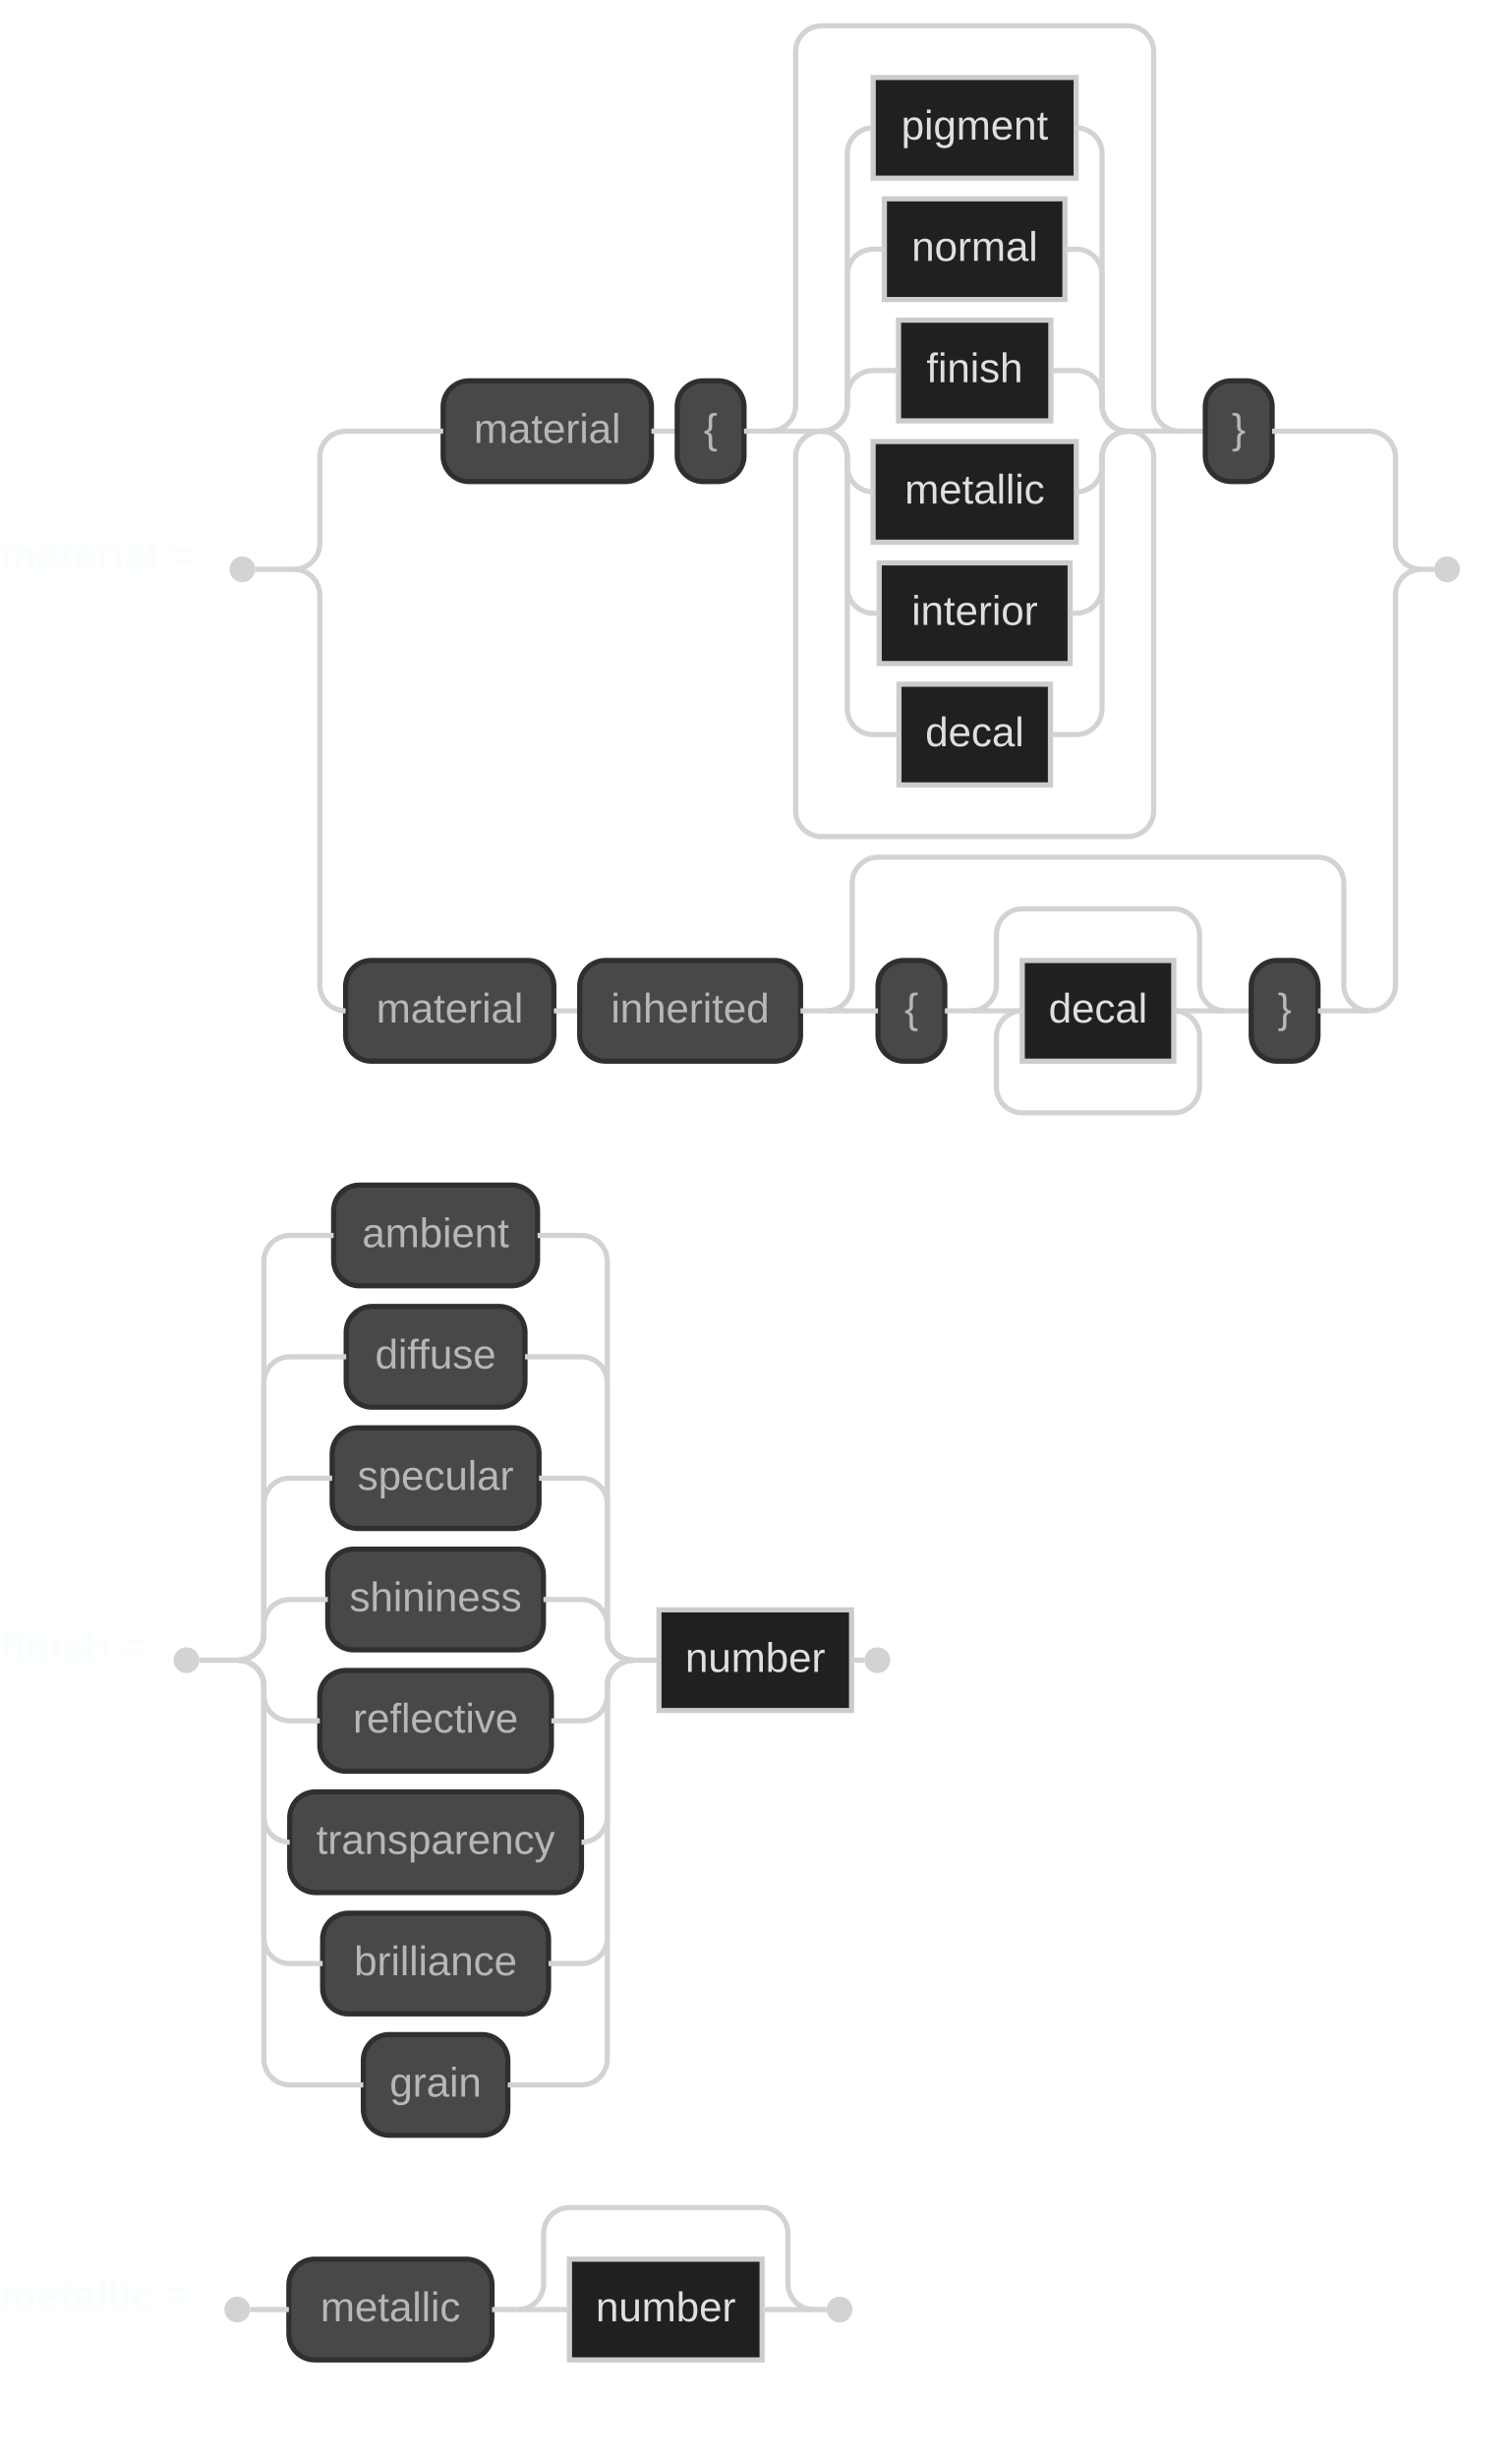
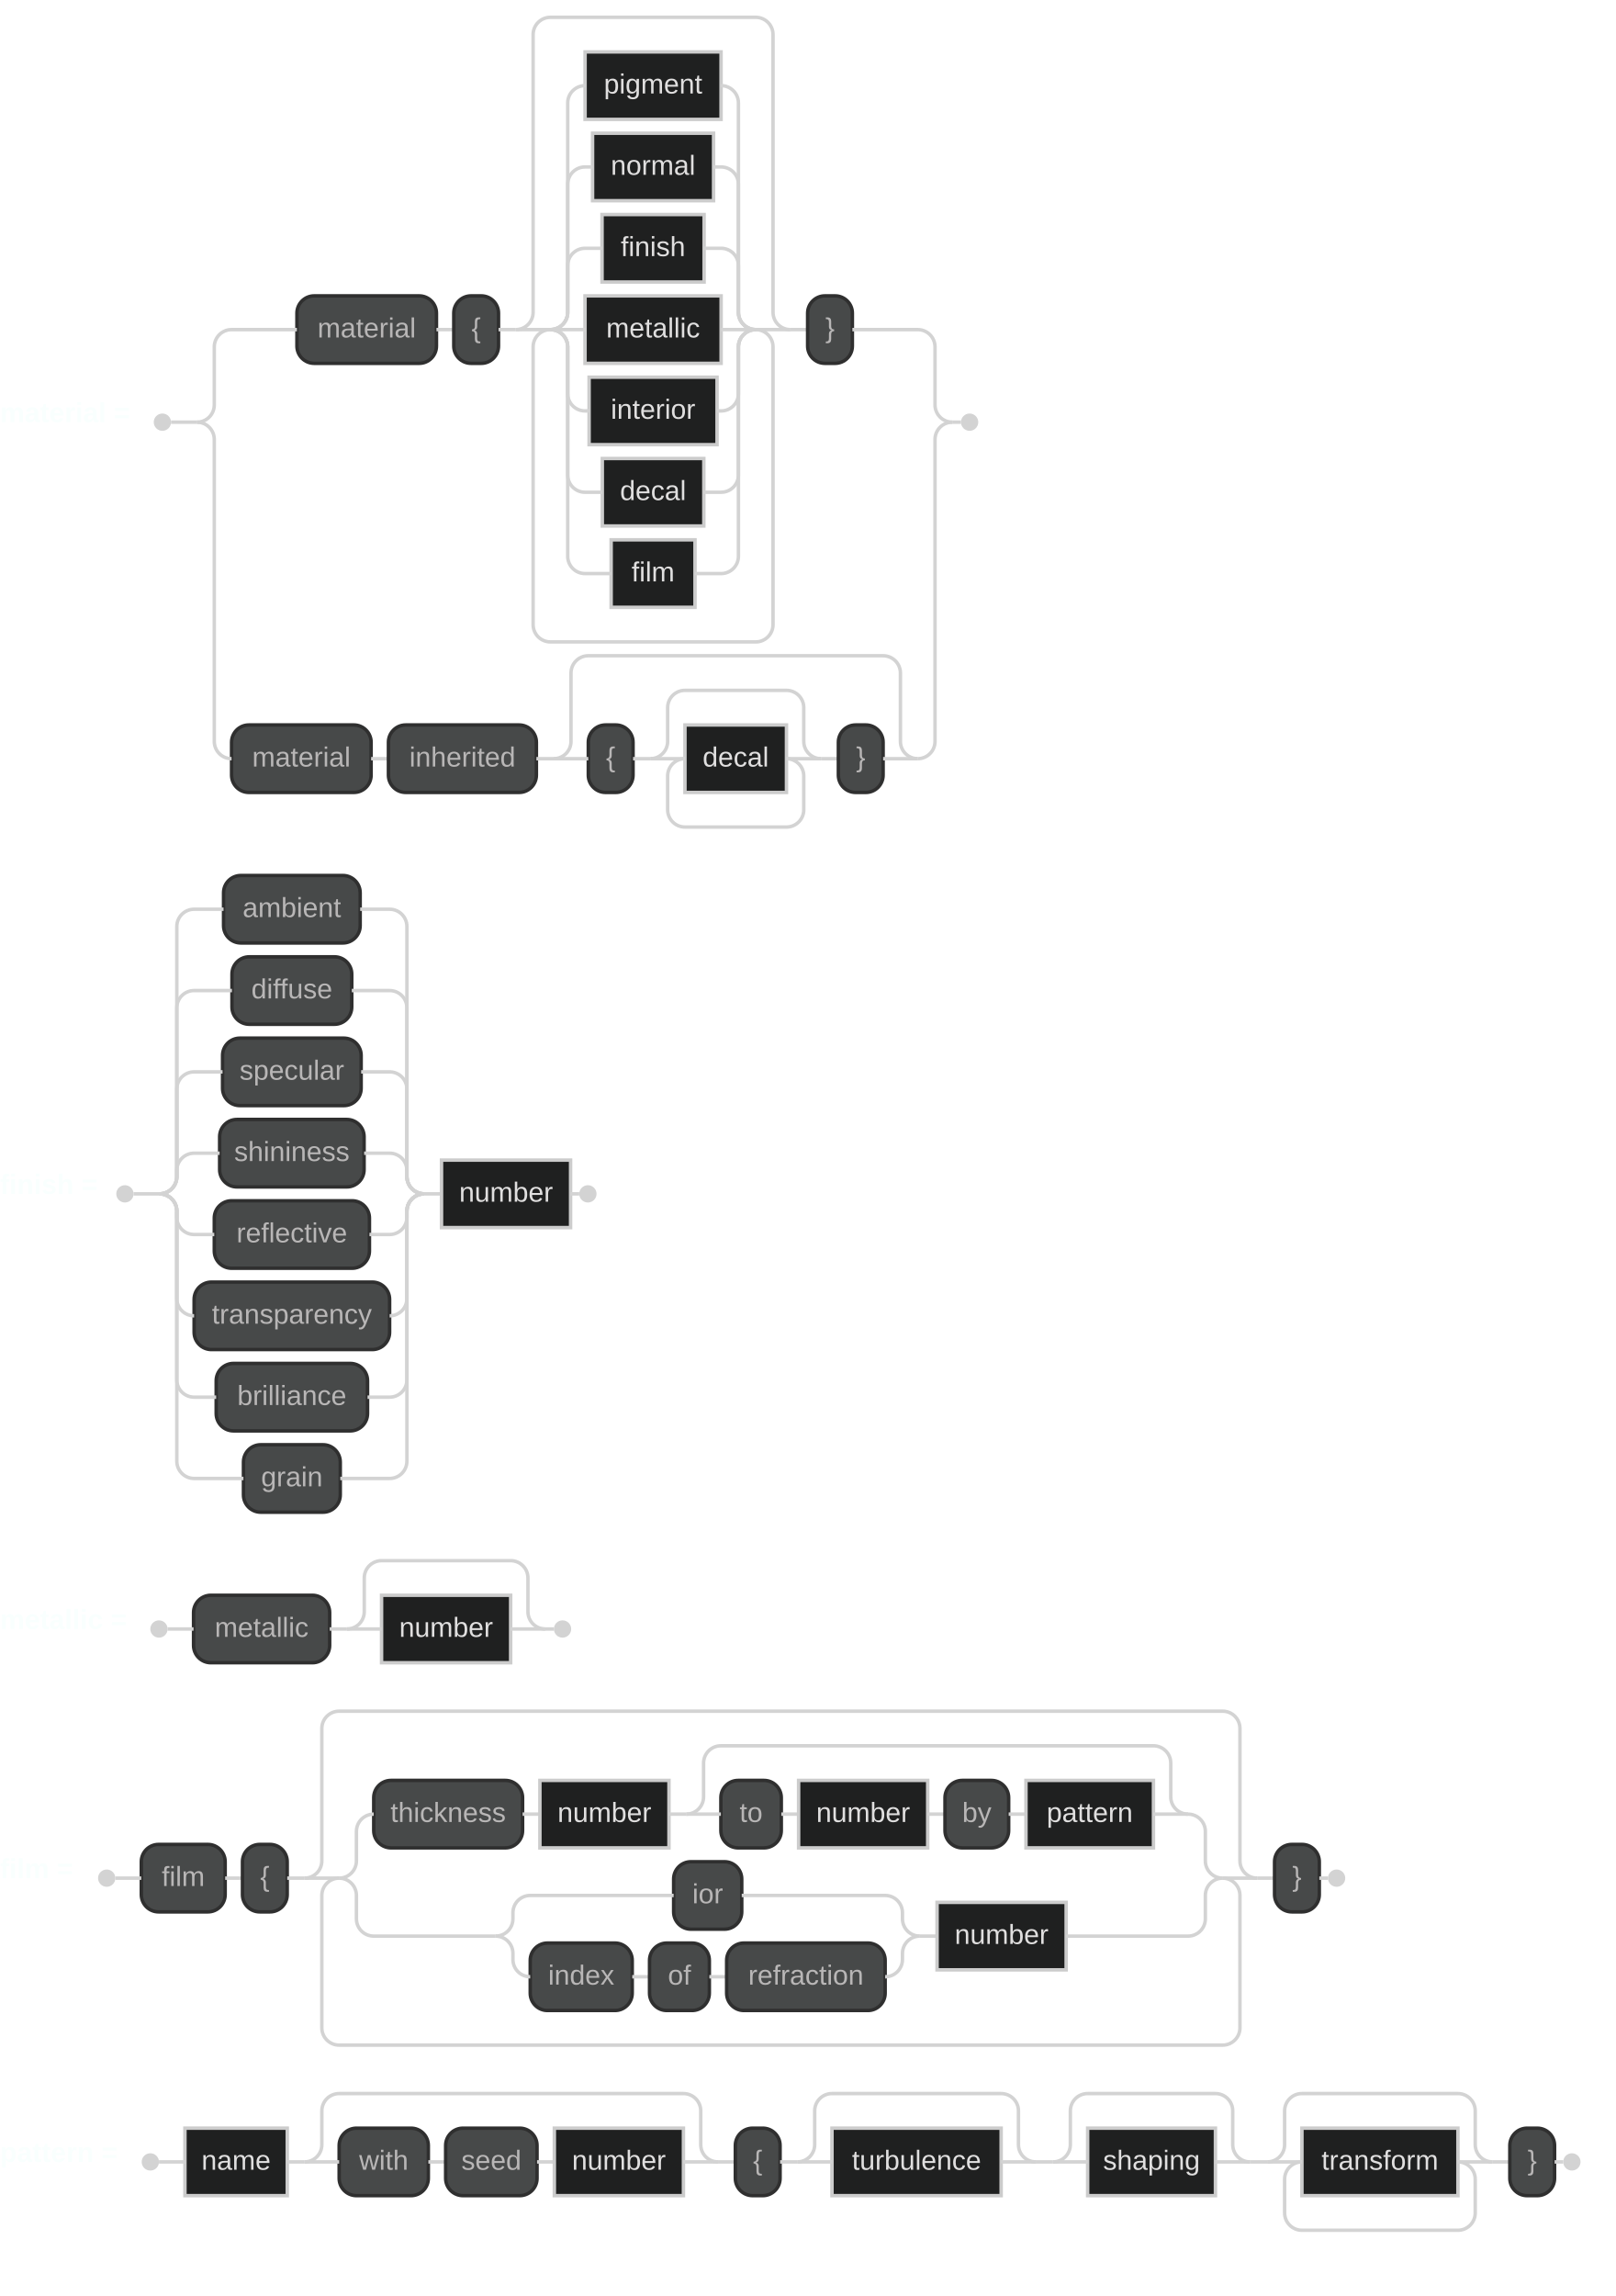
- <svg xmlns="http://www.w3.org/2000/svg" id="my-svg" width="100%" class="railroad-diagram" style="max-width: 585.531px; background-color: transparent;" viewBox="0 0 585.531 952" role="graphics-document document" aria-roledescription="railroadEbnf">
+ <svg xmlns="http://www.w3.org/2000/svg" id="my-svg" width="100%" class="railroad-diagram" style="max-width: 933.703px; background-color: transparent;" viewBox="0 0 933.703 1327" role="graphics-document document" aria-roledescription="railroadEbnf">
  <style>#my-svg{font-family:"trebuchet ms",verdana,arial,sans-serif;font-size:16px;fill:#ccc;}@keyframes edge-animation-frame{from{stroke-dashoffset:0;}}@keyframes dash{to{stroke-dashoffset:0;}}#my-svg .edge-animation-slow{stroke-dasharray:9,5!important;stroke-dashoffset:900;animation:dash 50s linear infinite;stroke-linecap:round;}#my-svg .edge-animation-fast{stroke-dasharray:9,5!important;stroke-dashoffset:900;animation:dash 20s linear infinite;stroke-linecap:round;}#my-svg .error-icon{fill:#a44141;}#my-svg .error-text{fill:#ddd;stroke:#ddd;}#my-svg .edge-thickness-normal{stroke-width:1px;}#my-svg .edge-thickness-thick{stroke-width:3.5px;}#my-svg .edge-pattern-solid{stroke-dasharray:0;}#my-svg .edge-thickness-invisible{stroke-width:0;fill:none;}#my-svg .edge-pattern-dashed{stroke-dasharray:3;}#my-svg .edge-pattern-dotted{stroke-dasharray:2;}#my-svg .marker{fill:lightgrey;stroke:lightgrey;}#my-svg .marker.cross{stroke:lightgrey;}#my-svg svg{font-family:"trebuchet ms",verdana,arial,sans-serif;font-size:16px;}#my-svg p{margin:0;}#my-svg .railroad-diagram{font-family:"trebuchet ms",verdana,arial,sans-serif;font-size:16px;}#my-svg .railroad-terminal rect{fill:hsl(180, 1.587%, 28.353%);stroke:hsl(180, 0%, 18.353%);stroke-width:2px;}#my-svg .railroad-terminal text{fill:rgb(183.848, 181.552, 181.552);font-family:"trebuchet ms",verdana,arial,sans-serif;font-size:16px;text-anchor:middle;dominant-baseline:middle;}#my-svg .railroad-nonterminal rect{fill:#1f2020;stroke:#cccccc;stroke-width:2px;}#my-svg .railroad-nonterminal text{fill:#e0dfdf;font-family:"trebuchet ms",verdana,arial,sans-serif;font-size:16px;text-anchor:middle;dominant-baseline:middle;}#my-svg .railroad-line{stroke:lightgrey;stroke-width:2px;fill:none;}#my-svg .railroad-start circle,#my-svg .railroad-end circle{fill:lightgrey;}#my-svg .railroad-comment ellipse{fill:#181818;stroke:hsl(20, 0%, 2.353%);stroke-width:2px;}#my-svg .railroad-comment text{fill:rgb(223, 223.667, 224);font-style:italic;font-family:"trebuchet ms",verdana,arial,sans-serif;font-size:16px;text-anchor:middle;dominant-baseline:middle;}#my-svg .railroad-special rect{fill:hsl(20, 1.587%, 12.353%);stroke:hsl(20, 0%, 2.353%);stroke-width:2px;stroke-dasharray:5,3;}#my-svg .railroad-special text{fill:#e0dfdf;font-family:"trebuchet ms",verdana,arial,sans-serif;font-size:16px;text-anchor:middle;dominant-baseline:middle;}#my-svg .railroad-rule-name{font-weight:bold;fill:#F9FFFE;font-family:"trebuchet ms",verdana,arial,sans-serif;font-size:16px;}#my-svg .node .neo-node{stroke:#ccc;}#my-svg [data-look="neo"].node rect,#my-svg [data-look="neo"].cluster rect,#my-svg [data-look="neo"].node polygon{stroke:url(#my-svg-gradient);filter:drop-shadow( 1px 2px 2px rgba(185,185,185,1));}#my-svg [data-look="neo"].swimlane.cluster rect{filter:none;}#my-svg [data-look="neo"].node path{stroke:url(#my-svg-gradient);stroke-width:1px;}#my-svg [data-look="neo"].node .outer-path{filter:drop-shadow( 1px 2px 2px rgba(185,185,185,1));}#my-svg [data-look="neo"].node .neo-line path{stroke:#ccc;filter:none;}#my-svg [data-look="neo"].node circle{stroke:url(#my-svg-gradient);filter:drop-shadow( 1px 2px 2px rgba(185,185,185,1));}#my-svg [data-look="neo"].node circle .state-start{fill:#000000;}#my-svg [data-look="neo"].icon-shape .icon{fill:url(#my-svg-gradient);filter:drop-shadow( 1px 2px 2px rgba(185,185,185,1));}#my-svg [data-look="neo"].icon-shape .icon-neo path{stroke:url(#my-svg-gradient);filter:drop-shadow( 1px 2px 2px rgba(185,185,185,1));}#my-svg :root{--mermaid-font-family:"trebuchet ms",verdana,arial,sans-serif;}</style>
  <g />
  <g class="railroad-rule" transform="translate(0, 10)">
    <g transform="translate(113.875, 0)">
      <g class="railroad-choice">
        <g class="railroad-sequence" transform="translate(57.77344, 0)">
-           <g class="railroad-terminal" transform="translate(0, 137.5)">
+           <g class="railroad-terminal" transform="translate(0, 161)">
            <rect x="0" y="0" width="80.672" height="39" rx="10" ry="10" />
            <text x="40.336" y="19.5">material</text>
          </g>
-           <path class="railroad-line" d="M 80.672 157 L 90.672 157" />
-           <g class="railroad-terminal" transform="translate(90.67188, 137.5)">
+           <path class="railroad-line" d="M 80.672 180.5 L 90.672 180.5" />
+           <g class="railroad-terminal" transform="translate(90.67188, 161)">
            <rect x="0" y="0" width="25.875" height="39" rx="10" ry="10" />
            <text x="12.938" y="19.5">{</text>
          </g>
-           <path class="railroad-line" d="M 116.547 157 L 126.547 157" />
+           <path class="railroad-line" d="M 116.547 180.5 L 126.547 180.5" />
          <g class="railroad-repetition" transform="translate(126.5469, 0)">
            <g class="railroad-choice" transform="translate(20, 20)">
              <g class="railroad-nonterminal" transform="translate(20.03906, 0)">
                <rect x="0" y="0" width="78.609" height="39" />
                <text x="39.305" y="19.5">pigment</text>
              </g>
-               <path class="railroad-line" d="M 0 137 A 10 10 0 0 0 10 127 L 10 29.5 A 10 10 0 0 1 20 19.5 L 20.039 19.5" />
-               <path class="railroad-line" d="M 98.648 19.5 L 98.688 19.5 A 10 10 0 0 1 108.688 29.5 L 108.688 127 A 10 10 0 0 0 118.688 137" />
+               <path class="railroad-line" d="M 0 160.5 A 10 10 0 0 0 10 150.5 L 10 29.5 A 10 10 0 0 1 20 19.5 L 20.039 19.5" />
+               <path class="railroad-line" d="M 98.648 19.5 L 98.688 19.5 A 10 10 0 0 1 108.688 29.5 L 108.688 150.5 A 10 10 0 0 0 118.688 160.5" />
              <g class="railroad-nonterminal" transform="translate(24.36719, 47)">
                <rect x="0" y="0" width="69.953" height="39" />
                <text x="34.977" y="19.5">normal</text>
              </g>
-               <path class="railroad-line" d="M 0 137 A 10 10 0 0 0 10 127 L 10 76.5 A 10 10 0 0 1 20 66.5 L 24.367 66.5" />
-               <path class="railroad-line" d="M 94.32 66.5 L 98.688 66.5 A 10 10 0 0 1 108.688 76.5 L 108.688 127 A 10 10 0 0 0 118.688 137" />
+               <path class="railroad-line" d="M 0 160.5 A 10 10 0 0 0 10 150.5 L 10 76.5 A 10 10 0 0 1 20 66.5 L 24.367 66.5" />
+               <path class="railroad-line" d="M 94.32 66.5 L 98.688 66.5 A 10 10 0 0 1 108.688 76.5 L 108.688 150.5 A 10 10 0 0 0 118.688 160.5" />
              <g class="railroad-nonterminal" transform="translate(29.84375, 94)">
                <rect x="0" y="0" width="59" height="39" />
                <text x="29.5" y="19.5">finish</text>
              </g>
-               <path class="railroad-line" d="M 0 137 A 10 10 0 0 0 10 127 L 10 123.5 A 10 10 0 0 1 20 113.5 L 29.844 113.5" />
-               <path class="railroad-line" d="M 88.844 113.5 L 98.688 113.5 A 10 10 0 0 1 108.688 123.5 L 108.688 127 A 10 10 0 0 0 118.688 137" />
+               <path class="railroad-line" d="M 0 160.5 A 10 10 0 0 0 10 150.5 L 10 123.5 A 10 10 0 0 1 20 113.5 L 29.844 113.5" />
+               <path class="railroad-line" d="M 88.844 113.5 L 98.688 113.5 A 10 10 0 0 1 108.688 123.5 L 108.688 150.5 A 10 10 0 0 0 118.688 160.5" />
              <g class="railroad-nonterminal" transform="translate(20, 141)">
                <rect x="0" y="0" width="78.688" height="39" />
                <text x="39.344" y="19.5">metallic</text>
              </g>
-               <path class="railroad-line" d="M 0 137 A 10 10 0 0 1 10 147 L 10 150.5 A 10 10 0 0 0 20 160.5 L 20 160.5" />
-               <path class="railroad-line" d="M 98.688 160.5 L 98.688 160.5 A 10 10 0 0 0 108.688 150.5 L 108.688 147 A 10 10 0 0 1 118.688 137" />
+               <path class="railroad-line" d="M 0 160.5 L 20 160.5" />
+               <path class="railroad-line" d="M 98.688 160.5 L 118.688 160.5" />
              <g class="railroad-nonterminal" transform="translate(22.35938, 188)">
                <rect x="0" y="0" width="73.969" height="39" />
                <text x="36.984" y="19.5">interior</text>
              </g>
-               <path class="railroad-line" d="M 0 137 A 10 10 0 0 1 10 147 L 10 197.5 A 10 10 0 0 0 20 207.5 L 22.359 207.5" />
-               <path class="railroad-line" d="M 96.328 207.5 L 98.688 207.5 A 10 10 0 0 0 108.688 197.5 L 108.688 147 A 10 10 0 0 1 118.688 137" />
+               <path class="railroad-line" d="M 0 160.5 A 10 10 0 0 1 10 170.5 L 10 197.5 A 10 10 0 0 0 20 207.5 L 22.359 207.5" />
+               <path class="railroad-line" d="M 96.328 207.5 L 98.688 207.5 A 10 10 0 0 0 108.688 197.5 L 108.688 170.5 A 10 10 0 0 1 118.688 160.5" />
              <g class="railroad-nonterminal" transform="translate(30, 235)">
                <rect x="0" y="0" width="58.688" height="39" />
                <text x="29.344" y="19.5">decal</text>
              </g>
-               <path class="railroad-line" d="M 0 137 A 10 10 0 0 1 10 147 L 10 244.5 A 10 10 0 0 0 20 254.5 L 30 254.5" />
-               <path class="railroad-line" d="M 88.688 254.5 L 98.688 254.5 A 10 10 0 0 0 108.688 244.5 L 108.688 147 A 10 10 0 0 1 118.688 137" />
-             </g>
-             <path class="railroad-line" d="M 0 157 L 20 157" />
-             <path class="railroad-line" d="M 138.688 157 L 158.688 157" />
-             <path class="railroad-line" d="M 138.688 157 A 10 10 0 0 1 148.688 167 L 148.688 304 A 10 10 0 0 1 138.688 314 L 20 314 A 10 10 0 0 1 10 304 L 10 167 A 10 10 0 0 1 20 157" />
-             <path class="railroad-line" d="M 0 157 A 10 10 0 0 0 10 147 L 10 10 A 10 10 0 0 1 20 0 L 138.688 0 A 10 10 0 0 1 148.688 10 L 148.688 147 A 10 10 0 0 0 158.688 157" />
-           </g>
-           <path class="railroad-line" d="M 285.234 157 L 295.234 157" />
-           <g class="railroad-terminal" transform="translate(295.2344, 137.5)">
+               <path class="railroad-line" d="M 0 160.5 A 10 10 0 0 1 10 170.5 L 10 244.5 A 10 10 0 0 0 20 254.5 L 30 254.5" />
+               <path class="railroad-line" d="M 88.688 254.5 L 98.688 254.5 A 10 10 0 0 0 108.688 244.5 L 108.688 170.5 A 10 10 0 0 1 118.688 160.5" />
+               <g class="railroad-nonterminal" transform="translate(35.10156, 282)">
+                 <rect x="0" y="0" width="48.484" height="39" />
+                 <text x="24.242" y="19.5">film</text>
+               </g>
+               <path class="railroad-line" d="M 0 160.5 A 10 10 0 0 1 10 170.5 L 10 291.5 A 10 10 0 0 0 20 301.5 L 35.102 301.5" />
+               <path class="railroad-line" d="M 83.586 301.5 L 98.688 301.5 A 10 10 0 0 0 108.688 291.5 L 108.688 170.5 A 10 10 0 0 1 118.688 160.5" />
+             </g>
+             <path class="railroad-line" d="M 0 180.5 L 20 180.5" />
+             <path class="railroad-line" d="M 138.688 180.5 L 158.688 180.5" />
+             <path class="railroad-line" d="M 138.688 180.5 A 10 10 0 0 1 148.688 190.5 L 148.688 351 A 10 10 0 0 1 138.688 361 L 20 361 A 10 10 0 0 1 10 351 L 10 190.5 A 10 10 0 0 1 20 180.5" />
+             <path class="railroad-line" d="M 0 180.5 A 10 10 0 0 0 10 170.5 L 10 10 A 10 10 0 0 1 20 0 L 138.688 0 A 10 10 0 0 1 148.688 10 L 148.688 170.5 A 10 10 0 0 0 158.688 180.5" />
+           </g>
+           <path class="railroad-line" d="M 285.234 180.5 L 295.234 180.5" />
+           <g class="railroad-terminal" transform="translate(295.2344, 161)">
            <rect x="0" y="0" width="25.875" height="39" rx="10" ry="10" />
            <text x="12.938" y="19.5">}</text>
          </g>
        </g>
-         <path class="railroad-line" d="M 0 210.5 A 10 10 0 0 0 10 200.5 L 10 167 A 10 10 0 0 1 20 157 L 57.773 157" />
-         <path class="railroad-line" d="M 378.883 157 L 416.656 157 A 10 10 0 0 1 426.656 167 L 426.656 200.5 A 10 10 0 0 0 436.656 210.5" />
-         <g class="railroad-sequence" transform="translate(20, 322)">
+         <path class="railroad-line" d="M 0 234 A 10 10 0 0 0 10 224 L 10 190.5 A 10 10 0 0 1 20 180.5 L 57.773 180.5" />
+         <path class="railroad-line" d="M 378.883 180.5 L 416.656 180.5 A 10 10 0 0 1 426.656 190.5 L 426.656 224 A 10 10 0 0 0 436.656 234" />
+         <g class="railroad-sequence" transform="translate(20, 369)">
          <g class="railroad-terminal" transform="translate(0, 40)">
            <rect x="0" y="0" width="80.672" height="39" rx="10" ry="10" />
            <text x="40.336" y="19.5">material</text>
          </g>
          <path class="railroad-line" d="M 80.672 59.5 L 90.672 59.5" />
          <g class="railroad-terminal" transform="translate(90.67188, 40)">
            <rect x="0" y="0" width="85.547" height="39" rx="10" ry="10" />
            <text x="42.773" y="19.5">inherited</text>
          </g>
          <path class="railroad-line" d="M 176.219 59.5 L 186.219 59.5" />
          <g class="railroad-optional" transform="translate(186.2188, 0)">
            <g class="railroad-sequence" transform="translate(20, 20)">
              <g class="railroad-terminal" transform="translate(0, 20)">
                <rect x="0" y="0" width="25.875" height="39" rx="10" ry="10" />
                <text x="12.938" y="19.5">{</text>
              </g>
              <path class="railroad-line" d="M 25.875 39.5 L 35.875 39.5" />
              <g class="railroad-repetition" transform="translate(35.875, 0)">
                <g class="railroad-nonterminal" transform="translate(20, 20)">
                  <rect x="0" y="0" width="58.688" height="39" />
                  <text x="29.344" y="19.5">decal</text>
                </g>
                <path class="railroad-line" d="M 0 39.5 L 20 39.5" />
                <path class="railroad-line" d="M 78.688 39.5 L 98.688 39.5" />
                <path class="railroad-line" d="M 78.688 39.5 A 10 10 0 0 1 88.688 49.5 L 88.688 69 A 10 10 0 0 1 78.688 79 L 20 79 A 10 10 0 0 1 10 69 L 10 49.5 A 10 10 0 0 1 20 39.5" />
                <path class="railroad-line" d="M 0 39.5 A 10 10 0 0 0 10 29.5 L 10 10 A 10 10 0 0 1 20 0 L 78.688 0 A 10 10 0 0 1 88.688 10 L 88.688 29.5 A 10 10 0 0 0 98.688 39.5" />
              </g>
              <path class="railroad-line" d="M 134.562 39.5 L 144.562 39.5" />
              <g class="railroad-terminal" transform="translate(144.5625, 20)">
                <rect x="0" y="0" width="25.875" height="39" rx="10" ry="10" />
                <text x="12.938" y="19.5">}</text>
              </g>
            </g>
            <path class="railroad-line" d="M 0 59.5 L 20 59.5" />
            <path class="railroad-line" d="M 190.438 59.5 L 210.438 59.5" />
            <path class="railroad-line" d="M 0 59.5 A 10 10 0 0 0 10 49.5 L 10 10 A 10 10 0 0 1 20 0 L 190.438 0 A 10 10 0 0 1 200.438 10 L 200.438 49.5 A 10 10 0 0 0 210.438 59.5" />
          </g>
        </g>
-         <path class="railroad-line" d="M 0 210.5 A 10 10 0 0 1 10 220.5 L 10 371.5 A 10 10 0 0 0 20 381.5 L 20 381.5" />
-         <path class="railroad-line" d="M 416.656 381.5 L 416.656 381.5 A 10 10 0 0 0 426.656 371.5 L 426.656 220.5 A 10 10 0 0 1 436.656 210.5" />
+         <path class="railroad-line" d="M 0 234 A 10 10 0 0 1 10 244 L 10 418.5 A 10 10 0 0 0 20 428.5 L 20 428.5" />
+         <path class="railroad-line" d="M 416.656 428.5 L 416.656 428.5 A 10 10 0 0 0 426.656 418.5 L 426.656 244 A 10 10 0 0 1 436.656 234" />
      </g>
    </g>
    <g class="railroad-rule-name-group">
-       <text class="railroad-rule-name" x="0" y="210.5">material =</text>
+       <text class="railroad-rule-name" x="0" y="234">material =</text>
    </g>
    <g class="railroad-start">
-       <circle cx="93.875" cy="210.5" r="5" />
+       <circle cx="93.875" cy="234" r="5" />
    </g>
    <g class="railroad-end">
-       <circle cx="560.531" cy="210.5" r="5" />
-     </g>
-     <path class="railroad-line" d="M 98.875 210.5 L 113.875 210.5" />
-     <path class="railroad-line" d="M 550.531 210.5 L 555.531 210.5" />
+       <circle cx="560.531" cy="234" r="5" />
+     </g>
+     <path class="railroad-line" d="M 98.875 234 L 113.875 234" />
+     <path class="railroad-line" d="M 550.531 234 L 555.531 234" />
  </g>
-   <g class="railroad-rule" transform="translate(0, 459)">
+   <g class="railroad-rule" transform="translate(0, 506)">
    <g transform="translate(92.21875, 0)">
      <g class="railroad-sequence">
        <g class="railroad-choice" transform="translate(0, 0)">
          <g class="railroad-terminal" transform="translate(37.01562, 0)">
            <rect x="0" y="0" width="78.984" height="39" rx="10" ry="10" />
            <text x="39.492" y="19.5">ambient</text>
          </g>
          <path class="railroad-line" d="M 0 184 A 10 10 0 0 0 10 174 L 10 29.5 A 10 10 0 0 1 20 19.5 L 37.016 19.5" />
          <path class="railroad-line" d="M 116 19.5 L 133.016 19.5 A 10 10 0 0 1 143.016 29.5 L 143.016 174 A 10 10 0 0 0 153.016 184" />
          <g class="railroad-terminal" transform="translate(41.88281, 47)">
            <rect x="0" y="0" width="69.25" height="39" rx="10" ry="10" />
            <text x="34.625" y="19.5">diffuse</text>
          </g>
          <path class="railroad-line" d="M 0 184 A 10 10 0 0 0 10 174 L 10 76.5 A 10 10 0 0 1 20 66.5 L 41.883 66.5" />
          <path class="railroad-line" d="M 111.133 66.5 L 133.016 66.5 A 10 10 0 0 1 143.016 76.5 L 143.016 174 A 10 10 0 0 0 153.016 184" />
          <g class="railroad-terminal" transform="translate(36.44531, 94)">
            <rect x="0" y="0" width="80.125" height="39" rx="10" ry="10" />
            <text x="40.062" y="19.5">specular</text>
          </g>
          <path class="railroad-line" d="M 0 184 A 10 10 0 0 0 10 174 L 10 123.5 A 10 10 0 0 1 20 113.5 L 36.445 113.5" />
          <path class="railroad-line" d="M 116.57 113.5 L 133.016 113.5 A 10 10 0 0 1 143.016 123.5 L 143.016 174 A 10 10 0 0 0 153.016 184" />
          <g class="railroad-terminal" transform="translate(34.75, 141)">
            <rect x="0" y="0" width="83.516" height="39" rx="10" ry="10" />
            <text x="41.758" y="19.5">shininess</text>
          </g>
          <path class="railroad-line" d="M 0 184 A 10 10 0 0 0 10 174 L 10 170.5 A 10 10 0 0 1 20 160.5 L 34.75 160.5" />
          <path class="railroad-line" d="M 118.266 160.5 L 133.016 160.5 A 10 10 0 0 1 143.016 170.5 L 143.016 174 A 10 10 0 0 0 153.016 184" />
          <g class="railroad-terminal" transform="translate(31.65625, 188)">
            <rect x="0" y="0" width="89.703" height="39" rx="10" ry="10" />
            <text x="44.852" y="19.5">reflective</text>
          </g>
          <path class="railroad-line" d="M 0 184 A 10 10 0 0 1 10 194 L 10 197.5 A 10 10 0 0 0 20 207.5 L 31.656 207.5" />
          <path class="railroad-line" d="M 121.359 207.5 L 133.016 207.5 A 10 10 0 0 0 143.016 197.5 L 143.016 194 A 10 10 0 0 1 153.016 184" />
          <g class="railroad-terminal" transform="translate(20, 235)">
            <rect x="0" y="0" width="113.016" height="39" rx="10" ry="10" />
            <text x="56.508" y="19.5">transparency</text>
          </g>
          <path class="railroad-line" d="M 0 184 A 10 10 0 0 1 10 194 L 10 244.5 A 10 10 0 0 0 20 254.5 L 20 254.5" />
          <path class="railroad-line" d="M 133.016 254.5 L 133.016 254.5 A 10 10 0 0 0 143.016 244.5 L 143.016 194 A 10 10 0 0 1 153.016 184" />
          <g class="railroad-terminal" transform="translate(32.75781, 282)">
            <rect x="0" y="0" width="87.5" height="39" rx="10" ry="10" />
            <text x="43.75" y="19.5">brilliance</text>
          </g>
          <path class="railroad-line" d="M 0 184 A 10 10 0 0 1 10 194 L 10 291.5 A 10 10 0 0 0 20 301.5 L 32.758 301.5" />
          <path class="railroad-line" d="M 120.258 301.5 L 133.016 301.5 A 10 10 0 0 0 143.016 291.5 L 143.016 194 A 10 10 0 0 1 153.016 184" />
          <g class="railroad-terminal" transform="translate(48.52344, 329)">
            <rect x="0" y="0" width="55.969" height="39" rx="10" ry="10" />
            <text x="27.984" y="19.5">grain</text>
          </g>
          <path class="railroad-line" d="M 0 184 A 10 10 0 0 1 10 194 L 10 338.5 A 10 10 0 0 0 20 348.5 L 48.523 348.5" />
          <path class="railroad-line" d="M 104.492 348.5 L 133.016 348.5 A 10 10 0 0 0 143.016 338.5 L 143.016 194 A 10 10 0 0 1 153.016 184" />
        </g>
        <path class="railroad-line" d="M 153.016 184 L 163.016 184" />
        <g class="railroad-nonterminal" transform="translate(163.0156, 164.5)">
          <rect x="0" y="0" width="74.625" height="39" />
          <text x="37.312" y="19.5">number</text>
        </g>
      </g>
    </g>
    <g class="railroad-rule-name-group">
      <text class="railroad-rule-name" x="0" y="184">finish =</text>
    </g>
    <g class="railroad-start">
      <circle cx="72.219" cy="184" r="5" />
    </g>
    <g class="railroad-end">
      <circle cx="339.859" cy="184" r="5" />
    </g>
    <path class="railroad-line" d="M 77.219 184 L 92.219 184" />
    <path class="railroad-line" d="M 329.859 184 L 334.859 184" />
  </g>
-   <g class="railroad-rule" transform="translate(0, 855)">
+   <g class="railroad-rule" transform="translate(0, 902)">
    <g transform="translate(111.8906, 0)">
      <g class="railroad-sequence">
        <g class="railroad-terminal" transform="translate(0, 20)">
          <rect x="0" y="0" width="78.688" height="39" rx="10" ry="10" />
          <text x="39.344" y="19.5">metallic</text>
        </g>
        <path class="railroad-line" d="M 78.688 39.5 L 88.688 39.5" />
        <g class="railroad-optional" transform="translate(88.6875, 0)">
          <g class="railroad-nonterminal" transform="translate(20, 20)">
            <rect x="0" y="0" width="74.625" height="39" />
            <text x="37.312" y="19.5">number</text>
          </g>
          <path class="railroad-line" d="M 0 39.5 L 20 39.5" />
          <path class="railroad-line" d="M 94.625 39.5 L 114.625 39.5" />
          <path class="railroad-line" d="M 0 39.5 A 10 10 0 0 0 10 29.5 L 10 10 A 10 10 0 0 1 20 0 L 94.625 0 A 10 10 0 0 1 104.625 10 L 104.625 29.5 A 10 10 0 0 0 114.625 39.5" />
        </g>
      </g>
    </g>
    <g class="railroad-rule-name-group">
      <text class="railroad-rule-name" x="0" y="39.5">metallic =</text>
    </g>
    <g class="railroad-start">
      <circle cx="91.891" cy="39.5" r="5" />
    </g>
    <g class="railroad-end">
      <circle cx="325.203" cy="39.5" r="5" />
    </g>
    <path class="railroad-line" d="M 96.891 39.5 L 111.891 39.5" />
    <path class="railroad-line" d="M 315.203 39.5 L 320.203 39.5" />
  </g>
+   <g class="railroad-rule" transform="translate(0, 989)">
+     <g transform="translate(81.6875, 0)">
+       <g class="railroad-sequence">
+         <g class="railroad-terminal" transform="translate(0, 77)">
+           <rect x="0" y="0" width="48.484" height="39" rx="10" ry="10" />
+           <text x="24.242" y="19.5">film</text>
+         </g>
+         <path class="railroad-line" d="M 48.484 96.5 L 58.484 96.5" />
+         <g class="railroad-terminal" transform="translate(58.48438, 77)">
+           <rect x="0" y="0" width="25.875" height="39" rx="10" ry="10" />
+           <text x="12.938" y="19.5">{</text>
+         </g>
+         <path class="railroad-line" d="M 84.359 96.5 L 94.359 96.5" />
+         <g class="railroad-repetition" transform="translate(94.35938, 0)">
+           <g class="railroad-choice" transform="translate(20, 20)">
+             <g class="railroad-sequence" transform="translate(20, 0)">
+               <g class="railroad-terminal" transform="translate(0, 20)">
+                 <rect x="0" y="0" width="86.062" height="39" rx="10" ry="10" />
+                 <text x="43.031" y="19.5">thickness</text>
+               </g>
+               <path class="railroad-line" d="M 86.062 39.5 L 96.062 39.5" />
+               <g class="railroad-nonterminal" transform="translate(96.0625, 20)">
+                 <rect x="0" y="0" width="74.625" height="39" />
+                 <text x="37.312" y="19.5">number</text>
+               </g>
+               <path class="railroad-line" d="M 170.688 39.5 L 180.688 39.5" />
+               <g class="railroad-optional" transform="translate(180.6875, 0)">
+                 <g class="railroad-sequence" transform="translate(20, 20)">
+                   <g class="railroad-terminal" transform="translate(0, 0)">
+                     <rect x="0" y="0" width="34.938" height="39" rx="10" ry="10" />
+                     <text x="17.469" y="19.5">to</text>
+                   </g>
+                   <path class="railroad-line" d="M 34.938 19.5 L 44.938 19.5" />
+                   <g class="railroad-nonterminal" transform="translate(44.9375, 0)">
+                     <rect x="0" y="0" width="74.625" height="39" />
+                     <text x="37.312" y="19.5">number</text>
+                   </g>
+                   <path class="railroad-line" d="M 119.562 19.5 L 129.562 19.5" />
+                   <g class="railroad-terminal" transform="translate(129.5625, 0)">
+                     <rect x="0" y="0" width="36.812" height="39" rx="10" ry="10" />
+                     <text x="18.406" y="19.5">by</text>
+                   </g>
+                   <path class="railroad-line" d="M 166.375 19.5 L 176.375 19.5" />
+                   <g class="railroad-nonterminal" transform="translate(176.375, 0)">
+                     <rect x="0" y="0" width="73.703" height="39" />
+                     <text x="36.852" y="19.5">pattern</text>
+                   </g>
+                 </g>
+                 <path class="railroad-line" d="M 0 39.5 L 20 39.5" />
+                 <path class="railroad-line" d="M 270.078 39.5 L 290.078 39.5" />
+                 <path class="railroad-line" d="M 0 39.5 A 10 10 0 0 0 10 29.5 L 10 10 A 10 10 0 0 1 20 0 L 270.078 0 A 10 10 0 0 1 280.078 10 L 280.078 29.5 A 10 10 0 0 0 290.078 39.5" />
+               </g>
+             </g>
+             <path class="railroad-line" d="M 0 76.5 A 10 10 0 0 0 10 66.5 L 10 49.5 A 10 10 0 0 1 20 39.5 L 20 39.5" />
+             <path class="railroad-line" d="M 490.766 39.5 L 490.766 39.5 A 10 10 0 0 1 500.766 49.5 L 500.766 66.5 A 10 10 0 0 0 510.766 76.5" />
+             <g class="railroad-sequence" transform="translate(90.47656, 67)">
+               <g class="railroad-choice" transform="translate(0, 0)">
+                 <g class="railroad-terminal" transform="translate(102.9062, 0)">
+                   <rect x="0" y="0" width="39.375" height="39" rx="10" ry="10" />
+                   <text x="19.688" y="19.5">ior</text>
+                 </g>
+                 <path class="railroad-line" d="M 0 43 A 10 10 0 0 0 10 33 L 10 29.5 A 10 10 0 0 1 20 19.5 L 102.906 19.5" />
+                 <path class="railroad-line" d="M 142.281 19.5 L 225.188 19.5 A 10 10 0 0 1 235.188 29.5 L 235.188 33 A 10 10 0 0 0 245.188 43" />
+                 <g class="railroad-sequence" transform="translate(20, 47)">
+                   <g class="railroad-terminal" transform="translate(0, 0)">
+                     <rect x="0" y="0" width="58.969" height="39" rx="10" ry="10" />
+                     <text x="29.484" y="19.5">index</text>
+                   </g>
+                   <path class="railroad-line" d="M 58.969 19.5 L 68.969 19.5" />
+                   <g class="railroad-terminal" transform="translate(68.96875, 0)">
+                     <rect x="0" y="0" width="34.578" height="39" rx="10" ry="10" />
+                     <text x="17.289" y="19.5">of</text>
+                   </g>
+                   <path class="railroad-line" d="M 103.547 19.5 L 113.547 19.5" />
+                   <g class="railroad-terminal" transform="translate(113.5469, 0)">
+                     <rect x="0" y="0" width="91.641" height="39" rx="10" ry="10" />
+                     <text x="45.82" y="19.5">refraction</text>
+                   </g>
+                 </g>
+                 <path class="railroad-line" d="M 0 43 A 10 10 0 0 1 10 53 L 10 56.5 A 10 10 0 0 0 20 66.5 L 20 66.5" />
+                 <path class="railroad-line" d="M 225.188 66.5 L 225.188 66.5 A 10 10 0 0 0 235.188 56.5 L 235.188 53 A 10 10 0 0 1 245.188 43" />
+               </g>
+               <path class="railroad-line" d="M 245.188 43 L 255.188 43" />
+               <g class="railroad-nonterminal" transform="translate(255.1875, 23.5)">
+                 <rect x="0" y="0" width="74.625" height="39" />
+                 <text x="37.312" y="19.5">number</text>
+               </g>
+             </g>
+             <path class="railroad-line" d="M 0 76.5 A 10 10 0 0 1 10 86.5 L 10 100 A 10 10 0 0 0 20 110 L 90.477 110" />
+             <path class="railroad-line" d="M 420.289 110 L 490.766 110 A 10 10 0 0 0 500.766 100 L 500.766 86.5 A 10 10 0 0 1 510.766 76.5" />
+           </g>
+           <path class="railroad-line" d="M 0 96.5 L 20 96.5" />
+           <path class="railroad-line" d="M 530.766 96.5 L 550.766 96.5" />
+           <path class="railroad-line" d="M 530.766 96.5 A 10 10 0 0 1 540.766 106.5 L 540.766 183 A 10 10 0 0 1 530.766 193 L 20 193 A 10 10 0 0 1 10 183 L 10 106.5 A 10 10 0 0 1 20 96.5" />
+           <path class="railroad-line" d="M 0 96.5 A 10 10 0 0 0 10 86.5 L 10 10 A 10 10 0 0 1 20 0 L 530.766 0 A 10 10 0 0 1 540.766 10 L 540.766 86.5 A 10 10 0 0 0 550.766 96.5" />
+         </g>
+         <path class="railroad-line" d="M 645.125 96.5 L 655.125 96.5" />
+         <g class="railroad-terminal" transform="translate(655.125, 77)">
+           <rect x="0" y="0" width="25.875" height="39" rx="10" ry="10" />
+           <text x="12.938" y="19.5">}</text>
+         </g>
+       </g>
+     </g>
+     <g class="railroad-rule-name-group">
+       <text class="railroad-rule-name" x="0" y="96.5">film =</text>
+     </g>
+     <g class="railroad-start">
+       <circle cx="61.688" cy="96.5" r="5" />
+     </g>
+     <g class="railroad-end">
+       <circle cx="772.688" cy="96.5" r="5" />
+     </g>
+     <path class="railroad-line" d="M 66.688 96.5 L 81.688 96.5" />
+     <path class="railroad-line" d="M 762.688 96.5 L 767.688 96.5" />
+   </g>
+   <g class="railroad-rule" transform="translate(0, 1210)">
+     <g transform="translate(106.9062, 0)">
+       <g class="railroad-sequence">
+         <g class="railroad-nonterminal" transform="translate(0, 20)">
+           <rect x="0" y="0" width="59.156" height="39" />
+           <text x="29.578" y="19.5">name</text>
+         </g>
+         <path class="railroad-line" d="M 59.156 39.5 L 69.156 39.5" />
+         <g class="railroad-optional" transform="translate(69.15625, 0)">
+           <g class="railroad-sequence" transform="translate(20, 20)">
+             <g class="railroad-terminal" transform="translate(0, 0)">
+               <rect x="0" y="0" width="51.562" height="39" rx="10" ry="10" />
+               <text x="25.781" y="19.5">with</text>
+             </g>
+             <path class="railroad-line" d="M 51.562 19.5 L 61.562 19.5" />
+             <g class="railroad-terminal" transform="translate(61.5625, 0)">
+               <rect x="0" y="0" width="52.844" height="39" rx="10" ry="10" />
+               <text x="26.422" y="19.5">seed</text>
+             </g>
+             <path class="railroad-line" d="M 114.406 19.5 L 124.406 19.5" />
+             <g class="railroad-nonterminal" transform="translate(124.4062, 0)">
+               <rect x="0" y="0" width="74.625" height="39" />
+               <text x="37.312" y="19.5">number</text>
+             </g>
+           </g>
+           <path class="railroad-line" d="M 0 39.5 L 20 39.5" />
+           <path class="railroad-line" d="M 219.031 39.5 L 239.031 39.5" />
+           <path class="railroad-line" d="M 0 39.5 A 10 10 0 0 0 10 29.5 L 10 10 A 10 10 0 0 1 20 0 L 219.031 0 A 10 10 0 0 1 229.031 10 L 229.031 29.5 A 10 10 0 0 0 239.031 39.5" />
+         </g>
+         <path class="railroad-line" d="M 308.188 39.5 L 318.188 39.5" />
+         <g class="railroad-terminal" transform="translate(318.1875, 20)">
+           <rect x="0" y="0" width="25.875" height="39" rx="10" ry="10" />
+           <text x="12.938" y="19.5">{</text>
+         </g>
+         <path class="railroad-line" d="M 344.062 39.5 L 354.062 39.5" />
+         <g class="railroad-optional" transform="translate(354.0625, 0)">
+           <g class="railroad-nonterminal" transform="translate(20, 20)">
+             <rect x="0" y="0" width="97.797" height="39" />
+             <text x="48.898" y="19.5">turbulence</text>
+           </g>
+           <path class="railroad-line" d="M 0 39.5 L 20 39.5" />
+           <path class="railroad-line" d="M 117.797 39.5 L 137.797 39.5" />
+           <path class="railroad-line" d="M 0 39.5 A 10 10 0 0 0 10 29.5 L 10 10 A 10 10 0 0 1 20 0 L 117.797 0 A 10 10 0 0 1 127.797 10 L 127.797 29.5 A 10 10 0 0 0 137.797 39.5" />
+         </g>
+         <path class="railroad-line" d="M 491.859 39.5 L 501.859 39.5" />
+         <g class="railroad-optional" transform="translate(501.8594, 0)">
+           <g class="railroad-nonterminal" transform="translate(20, 20)">
+             <rect x="0" y="0" width="73.875" height="39" />
+             <text x="36.938" y="19.5">shaping</text>
+           </g>
+           <path class="railroad-line" d="M 0 39.5 L 20 39.5" />
+           <path class="railroad-line" d="M 93.875 39.5 L 113.875 39.5" />
+           <path class="railroad-line" d="M 0 39.5 A 10 10 0 0 0 10 29.5 L 10 10 A 10 10 0 0 1 20 0 L 93.875 0 A 10 10 0 0 1 103.875 10 L 103.875 29.5 A 10 10 0 0 0 113.875 39.5" />
+         </g>
+         <path class="railroad-line" d="M 615.734 39.5 L 625.734 39.5" />
+         <g class="railroad-repetition" transform="translate(625.7344, 0)">
+           <g class="railroad-nonterminal" transform="translate(20, 20)">
+             <rect x="0" y="0" width="90.188" height="39" />
+             <text x="45.094" y="19.5">transform</text>
+           </g>
+           <path class="railroad-line" d="M 0 39.5 L 20 39.5" />
+           <path class="railroad-line" d="M 110.188 39.5 L 130.188 39.5" />
+           <path class="railroad-line" d="M 110.188 39.5 A 10 10 0 0 1 120.188 49.5 L 120.188 69 A 10 10 0 0 1 110.188 79 L 20 79 A 10 10 0 0 1 10 69 L 10 49.5 A 10 10 0 0 1 20 39.5" />
+           <path class="railroad-line" d="M 0 39.5 A 10 10 0 0 0 10 29.5 L 10 10 A 10 10 0 0 1 20 0 L 110.188 0 A 10 10 0 0 1 120.188 10 L 120.188 29.5 A 10 10 0 0 0 130.188 39.5" />
+         </g>
+         <path class="railroad-line" d="M 755.922 39.5 L 765.922 39.5" />
+         <g class="railroad-terminal" transform="translate(765.9219, 20)">
+           <rect x="0" y="0" width="25.875" height="39" rx="10" ry="10" />
+           <text x="12.938" y="19.5">}</text>
+         </g>
+       </g>
+     </g>
+     <g class="railroad-rule-name-group">
+       <text class="railroad-rule-name" x="0" y="39.5">pattern =</text>
+     </g>
+     <g class="railroad-start">
+       <circle cx="86.906" cy="39.5" r="5" />
+     </g>
+     <g class="railroad-end">
+       <circle cx="908.703" cy="39.5" r="5" />
+     </g>
+     <path class="railroad-line" d="M 91.906 39.5 L 106.906 39.5" />
+     <path class="railroad-line" d="M 898.703 39.5 L 903.703 39.5" />
+   </g>
</svg>
